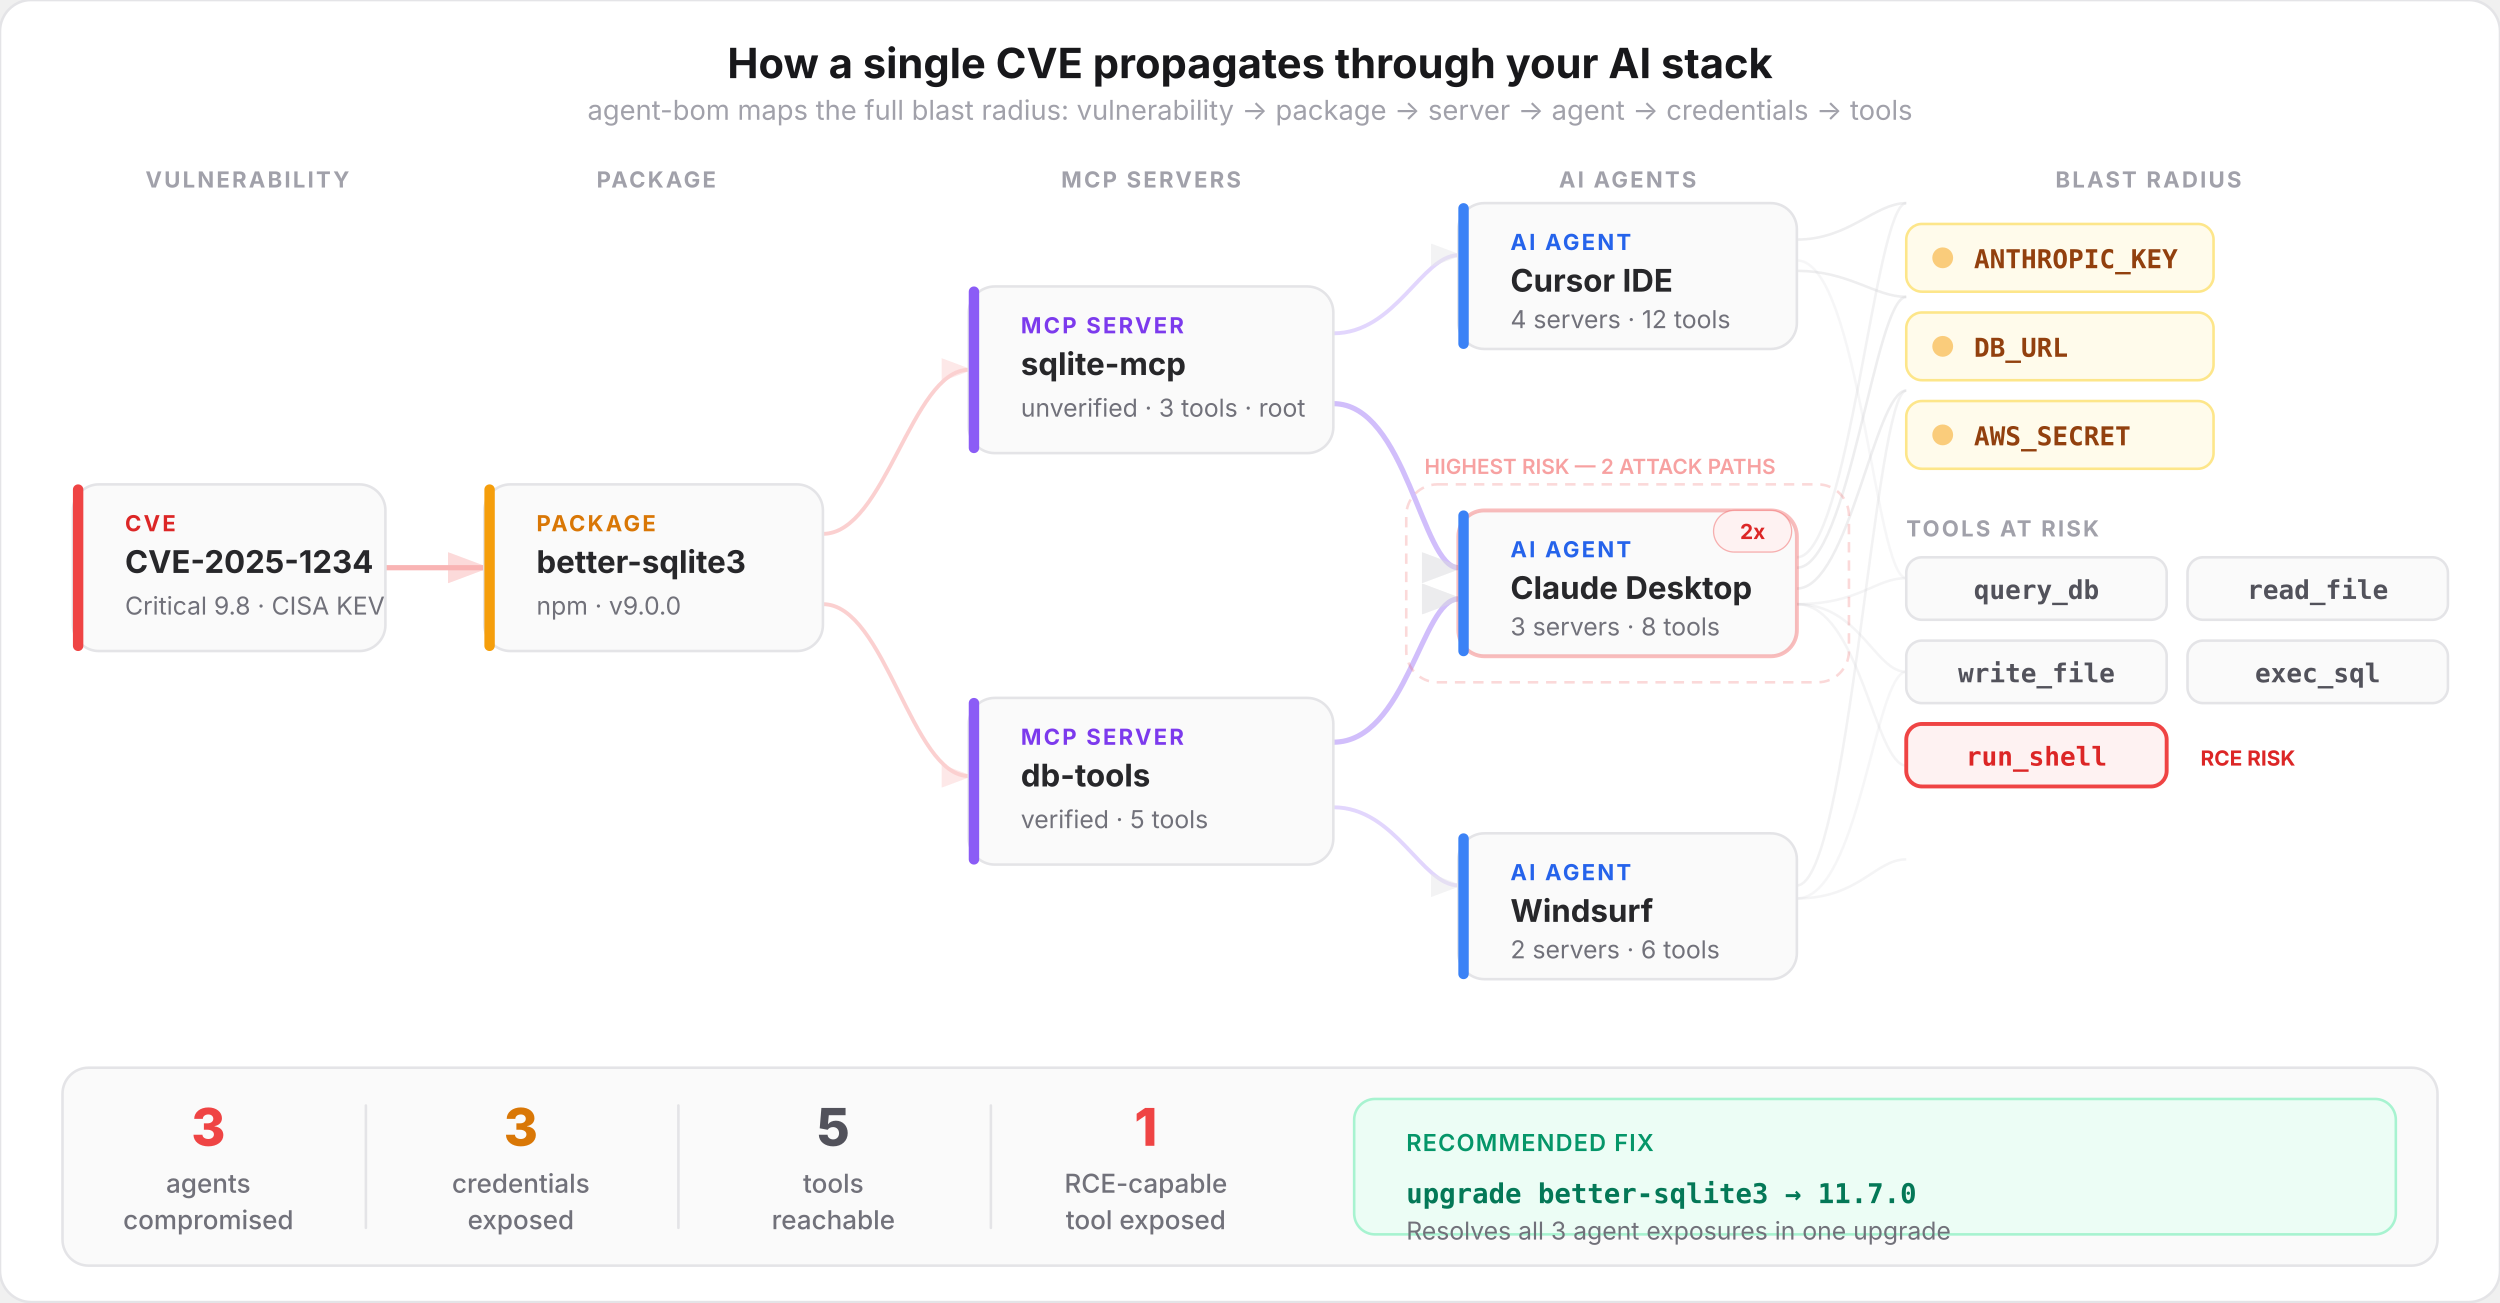
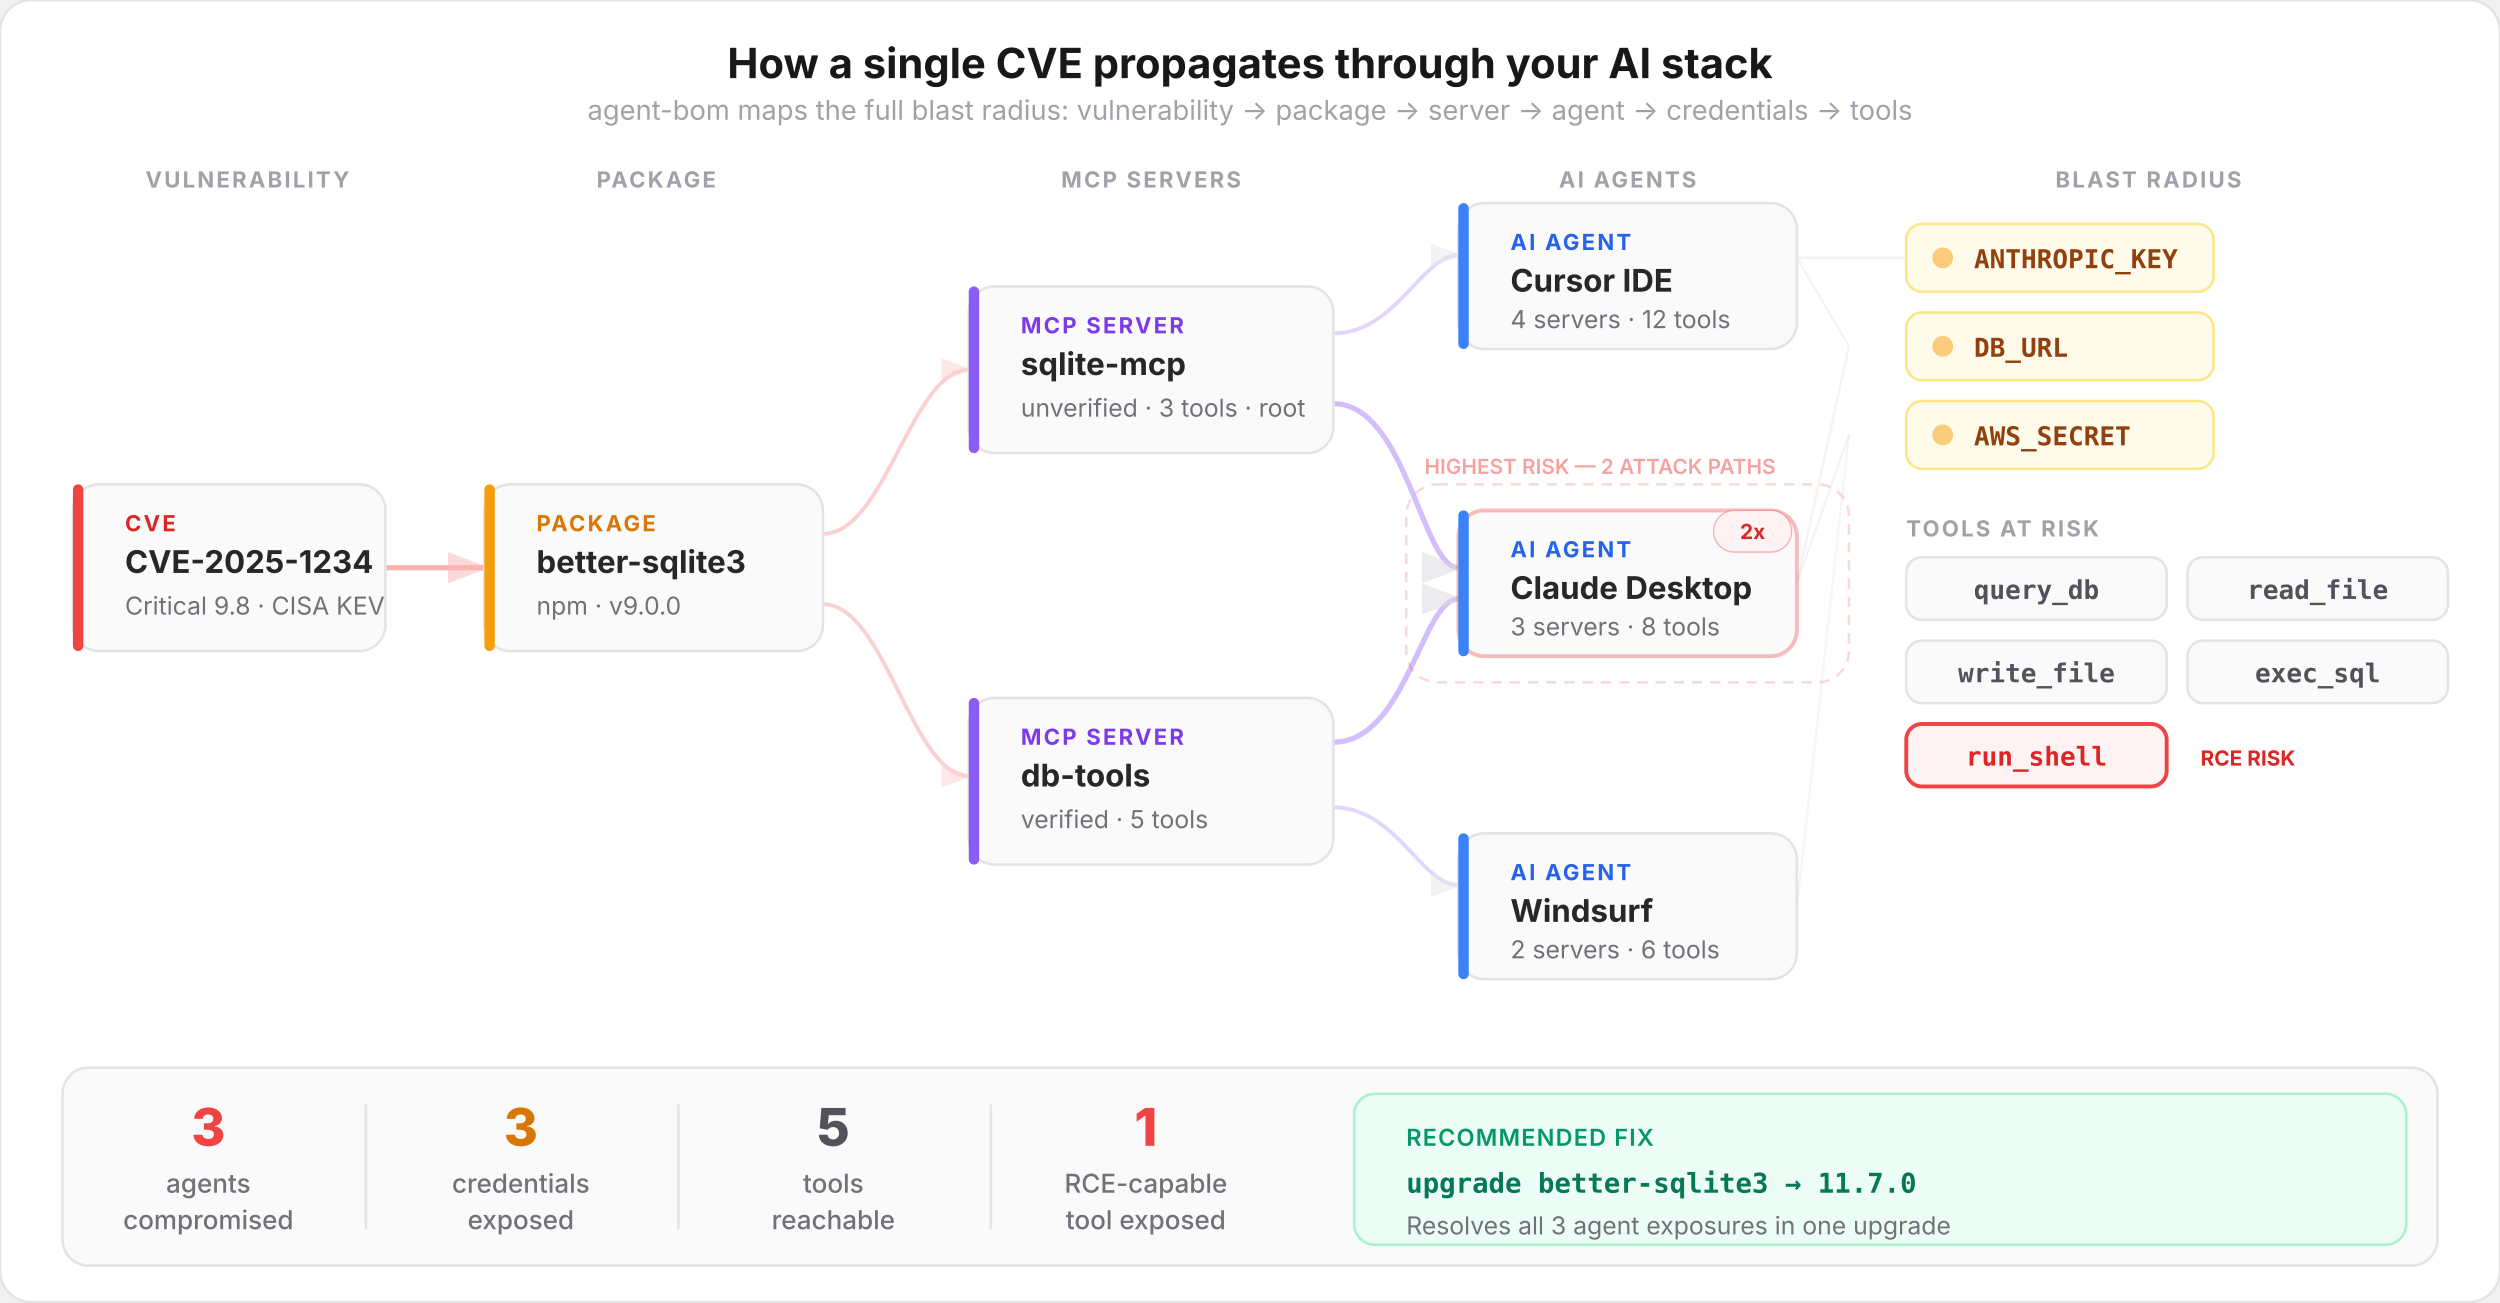
<svg xmlns="http://www.w3.org/2000/svg" viewBox="0 0 960 500" fill="none">
  <style>
    text { font-family: system-ui, -apple-system, 'Segoe UI', sans-serif; }
    .title { font-size: 16px; font-weight: 700; fill: #18181b; }
    .subtitle { font-size: 10.5px; font-weight: 400; fill: #a1a1aa; }
    .node-type { font-size: 8.5px; font-weight: 700; letter-spacing: 0.1em; }
    .node-label { font-size: 12px; font-weight: 700; fill: #27272a; }
    .node-detail { font-size: 9.5px; font-weight: 400; fill: #71717a; }
    .cred-label { font-size: 10px; font-weight: 600; font-family: ui-monospace, monospace; }
    .tool-label { font-size: 10px; font-weight: 600; font-family: ui-monospace, monospace; }
    .impact-num { font-size: 20px; font-weight: 800; }
    .impact-label { font-size: 10px; font-weight: 500; fill: #71717a; }
    .fix-label { font-size: 10.5px; font-weight: 700; font-family: ui-monospace, monospace; }
    .section-label { font-size: 8.5px; font-weight: 700; letter-spacing: 0.1em; fill: #a1a1aa; }
  </style>
  <defs>
    <marker id="arrow-red" viewBox="0 0 8 6" refX="7" refY="3" markerWidth="8" markerHeight="6" orient="auto">
      <path d="M0 0 L8 3 L0 6Z" fill="#ef4444" opacity="0.5" />
    </marker>
    <marker id="arrow-muted" viewBox="0 0 8 6" refX="7" refY="3" markerWidth="8" markerHeight="6" orient="auto">
      <path d="M0 0 L8 3 L0 6Z" fill="#a1a1aa" opacity="0.5" />
    </marker>
  </defs>
  <rect width="960" height="500" rx="12" fill="#ffffff" stroke="#e4e4e7" stroke-width="1" />
  <text x="480" y="30" text-anchor="middle" class="title">How a single CVE propagates through your AI stack</text>
  <text x="480" y="46" text-anchor="middle" class="subtitle">agent-bom maps the full blast radius: vulnerability → package → server → agent → credentials → tools</text>
  <line x1="148" y1="218" x2="186" y2="218" stroke="#ef4444" stroke-width="2" opacity="0.4" marker-end="url(#arrow-red)" />
  <path d="M316 205 C340 205, 350 142, 372 142" stroke="#ef4444" stroke-width="1.5" opacity="0.25" fill="none" marker-end="url(#arrow-red)" />
  <path d="M316 232 C340 232, 350 298, 372 298" stroke="#ef4444" stroke-width="1.5" opacity="0.25" fill="none" marker-end="url(#arrow-red)" />
  <path d="M512 128 C536 128, 546 98, 560 98" stroke="#8b5cf6" stroke-width="1.5" opacity="0.25" fill="none" marker-end="url(#arrow-muted)" />
  <path d="M512 155 C540 155, 546 218, 560 218" stroke="#8b5cf6" stroke-width="2" opacity="0.4" fill="none" marker-end="url(#arrow-muted)" />
  <path d="M512 285 C540 285, 546 230, 560 230" stroke="#8b5cf6" stroke-width="2" opacity="0.4" fill="none" marker-end="url(#arrow-muted)" />
  <path d="M512 310 C536 310, 546 340, 560 340" stroke="#8b5cf6" stroke-width="1.5" opacity="0.25" fill="none" marker-end="url(#arrow-muted)" />
-   <path d="M690 92 C710 92, 720 78, 732 78" stroke="#d4d4d8" stroke-width="1" opacity="0.4" fill="none" />
-   <path d="M690 104 C710 104, 720 114, 732 114" stroke="#d4d4d8" stroke-width="1" opacity="0.4" fill="none" />
-   <path d="M690 214 C710 214, 720 78, 732 78" stroke="#d4d4d8" stroke-width="1" opacity="0.3" fill="none" />
-   <path d="M690 218 C710 218, 720 114, 732 114" stroke="#d4d4d8" stroke-width="1" opacity="0.4" fill="none" />
-   <path d="M690 226 C710 226, 720 150, 732 150" stroke="#d4d4d8" stroke-width="1" opacity="0.4" fill="none" />
-   <path d="M690 340 C710 340, 720 150, 732 150" stroke="#d4d4d8" stroke-width="1" opacity="0.3" fill="none" />
-   <path d="M690 100 C714 100, 720 222, 732 222" stroke="#d4d4d8" stroke-width="1" opacity="0.2" fill="none" />
-   <path d="M690 232 C714 232, 720 222, 732 222" stroke="#d4d4d8" stroke-width="1" opacity="0.25" fill="none" />
-   <path d="M690 232 C714 232, 720 258, 732 258" stroke="#d4d4d8" stroke-width="1" opacity="0.25" fill="none" />
-   <path d="M690 232 C714 232, 720 294, 732 294" stroke="#d4d4d8" stroke-width="1" opacity="0.25" fill="none" />
-   <path d="M690 345 C714 345, 720 258, 732 258" stroke="#d4d4d8" stroke-width="1" opacity="0.2" fill="none" />
-   <path d="M690 345 C714 345, 720 330, 732 330" stroke="#d4d4d8" stroke-width="1" opacity="0.25" fill="none" />
+   <line x1="690" y1="99" x2="732" y2="99" stroke="#d4d4d8" stroke-width="1" opacity="0.3" />
+   <line x1="690" y1="99" x2="710" y2="133" stroke="#d4d4d8" stroke-width="1" opacity="0.25" />
+   <line x1="690" y1="224" x2="710" y2="133" stroke="#d4d4d8" stroke-width="1" opacity="0.25" />
+   <line x1="690" y1="224" x2="710" y2="167" stroke="#d4d4d8" stroke-width="1" opacity="0.25" />
+   <line x1="690" y1="348" x2="710" y2="167" stroke="#d4d4d8" stroke-width="1" opacity="0.2" />
  <text x="95" y="72" text-anchor="middle" class="section-label">VULNERABILITY</text>
  <text x="252" y="72" text-anchor="middle" class="section-label">PACKAGE</text>
  <text x="442" y="72" text-anchor="middle" class="section-label">MCP SERVERS</text>
  <text x="625" y="72" text-anchor="middle" class="section-label">AI AGENTS</text>
  <text x="825" y="72" text-anchor="middle" class="section-label">BLAST RADIUS</text>
  <rect x="28" y="186" width="120" height="64" rx="10" fill="#fafafa" stroke="#e4e4e7" stroke-width="1" />
  <rect x="28" y="186" width="4" height="64" rx="2" fill="#ef4444" />
  <text x="48" y="204" class="node-type" fill="#dc2626">CVE</text>
  <text x="48" y="220" class="node-label" fill="#991b1b">CVE-2025-1234</text>
  <text x="48" y="236" class="node-detail">Critical 9.8 · CISA KEV</text>
  <rect x="186" y="186" width="130" height="64" rx="10" fill="#fafafa" stroke="#e4e4e7" stroke-width="1" />
  <rect x="186" y="186" width="4" height="64" rx="2" fill="#f59e0b" />
  <text x="206" y="204" class="node-type" fill="#d97706">PACKAGE</text>
  <text x="206" y="220" class="node-label">better-sqlite3</text>
  <text x="206" y="236" class="node-detail">npm · v9.0.0</text>
  <rect x="372" y="110" width="140" height="64" rx="10" fill="#fafafa" stroke="#e4e4e7" stroke-width="1" />
  <rect x="372" y="110" width="4" height="64" rx="2" fill="#8b5cf6" />
  <text x="392" y="128" class="node-type" fill="#7c3aed">MCP SERVER</text>
  <text x="392" y="144" class="node-label">sqlite-mcp</text>
  <text x="392" y="160" class="node-detail">unverified · 3 tools · root</text>
  <rect x="372" y="268" width="140" height="64" rx="10" fill="#fafafa" stroke="#e4e4e7" stroke-width="1" />
  <rect x="372" y="268" width="4" height="64" rx="2" fill="#8b5cf6" />
  <text x="392" y="286" class="node-type" fill="#7c3aed">MCP SERVER</text>
  <text x="392" y="302" class="node-label">db-tools</text>
  <text x="392" y="318" class="node-detail">verified · 5 tools</text>
  <rect x="560" y="78" width="130" height="56" rx="10" fill="#fafafa" stroke="#e4e4e7" stroke-width="1" />
  <rect x="560" y="78" width="4" height="56" rx="2" fill="#3b82f6" />
  <text x="580" y="96" class="node-type" fill="#2563eb">AI AGENT</text>
  <text x="580" y="112" class="node-label">Cursor IDE</text>
  <text x="580" y="126" class="node-detail">4 servers · 12 tools</text>
  <rect x="560" y="196" width="130" height="56" rx="10" fill="#fafafa" stroke="#ef4444" stroke-width="1.5" stroke-opacity="0.35" />
  <rect x="560" y="196" width="4" height="56" rx="2" fill="#3b82f6" />
  <text x="580" y="214" class="node-type" fill="#2563eb">AI AGENT</text>
  <text x="580" y="230" class="node-label">Claude Desktop</text>
  <text x="580" y="244" class="node-detail">3 servers · 8 tools</text>
  <rect x="658" y="196" width="30" height="16" rx="8" fill="#fef2f2" stroke="#ef4444" stroke-width="0.5" stroke-opacity="0.4" />
  <text x="673" y="207" text-anchor="middle" font-size="8" font-weight="700" fill="#dc2626" font-family="system-ui, sans-serif">2x</text>
  <rect x="560" y="320" width="130" height="56" rx="10" fill="#fafafa" stroke="#e4e4e7" stroke-width="1" />
  <rect x="560" y="320" width="4" height="56" rx="2" fill="#3b82f6" />
  <text x="580" y="338" class="node-type" fill="#2563eb">AI AGENT</text>
  <text x="580" y="354" class="node-label">Windsurf</text>
  <text x="580" y="368" class="node-detail">2 servers · 6 tools</text>
  <rect x="732" y="86" width="118" height="26" rx="6" fill="#fffbeb" stroke="#fde68a" stroke-width="1" />
  <circle cx="746" cy="99" r="4" fill="#f59e0b" opacity="0.5" />
  <text x="758" y="103" class="cred-label" fill="#92400e">ANTHROPIC_KEY</text>
  <rect x="732" y="120" width="118" height="26" rx="6" fill="#fffbeb" stroke="#fde68a" stroke-width="1" />
  <circle cx="746" cy="133" r="4" fill="#f59e0b" opacity="0.5" />
  <text x="758" y="137" class="cred-label" fill="#92400e">DB_URL</text>
  <rect x="732" y="154" width="118" height="26" rx="6" fill="#fffbeb" stroke="#fde68a" stroke-width="1" />
  <circle cx="746" cy="167" r="4" fill="#f59e0b" opacity="0.5" />
  <text x="758" y="171" class="cred-label" fill="#92400e">AWS_SECRET</text>
  <text x="732" y="206" class="section-label">TOOLS AT RISK</text>
  <rect x="732" y="214" width="100" height="24" rx="6" fill="#fafafa" stroke="#e4e4e7" stroke-width="1" />
  <text x="782" y="230" text-anchor="middle" class="tool-label" fill="#52525b">query_db</text>
  <rect x="840" y="214" width="100" height="24" rx="6" fill="#fafafa" stroke="#e4e4e7" stroke-width="1" />
  <text x="890" y="230" text-anchor="middle" class="tool-label" fill="#52525b">read_file</text>
  <rect x="732" y="246" width="100" height="24" rx="6" fill="#fafafa" stroke="#e4e4e7" stroke-width="1" />
  <text x="782" y="262" text-anchor="middle" class="tool-label" fill="#52525b">write_file</text>
  <rect x="840" y="246" width="100" height="24" rx="6" fill="#fafafa" stroke="#e4e4e7" stroke-width="1" />
  <text x="890" y="262" text-anchor="middle" class="tool-label" fill="#52525b">exec_sql</text>
  <rect x="732" y="278" width="100" height="24" rx="6" fill="#fef2f2" stroke="#ef4444" stroke-width="1.5" />
  <text x="782" y="294" text-anchor="middle" class="tool-label" fill="#dc2626">run_shell</text>
  <text x="845" y="294" font-size="8" font-weight="700" fill="#dc2626" font-family="system-ui, sans-serif">RCE RISK</text>
  <rect x="540" y="186" width="170" height="76" rx="12" stroke="#ef4444" stroke-width="1" stroke-dasharray="4 3" stroke-opacity="0.2" fill="none" />
  <text x="547" y="182" font-size="8" font-weight="600" fill="#ef4444" opacity="0.5" font-family="system-ui, sans-serif">HIGHEST RISK — 2 ATTACK PATHS</text>
  <rect x="24" y="410" width="912" height="76" rx="10" fill="#fafafa" stroke="#e4e4e7" stroke-width="1" />
  <text x="80" y="440" text-anchor="middle" class="impact-num" fill="#ef4444">3</text>
  <text x="80" y="458" text-anchor="middle" class="impact-label">agents</text>
  <text x="80" y="472" text-anchor="middle" class="impact-label">compromised</text>
  <rect x="140" y="424" width="1" height="48" rx="0.5" fill="#e4e4e7" />
  <text x="200" y="440" text-anchor="middle" class="impact-num" fill="#d97706">3</text>
  <text x="200" y="458" text-anchor="middle" class="impact-label">credentials</text>
  <text x="200" y="472" text-anchor="middle" class="impact-label">exposed</text>
  <rect x="260" y="424" width="1" height="48" rx="0.5" fill="#e4e4e7" />
  <text x="320" y="440" text-anchor="middle" class="impact-num" fill="#52525b">5</text>
  <text x="320" y="458" text-anchor="middle" class="impact-label">tools</text>
  <text x="320" y="472" text-anchor="middle" class="impact-label">reachable</text>
  <rect x="380" y="424" width="1" height="48" rx="0.5" fill="#e4e4e7" />
  <text x="440" y="440" text-anchor="middle" class="impact-num" fill="#ef4444">1</text>
  <text x="440" y="458" text-anchor="middle" class="impact-label">RCE-capable</text>
  <text x="440" y="472" text-anchor="middle" class="impact-label">tool exposed</text>
-   <rect x="520" y="422" width="400" height="52" rx="8" fill="#ecfdf5" stroke="#a7f3d0" stroke-width="1" />
-   <text x="540" y="442" font-size="9" font-weight="600" fill="#059669" letter-spacing="0.05em" font-family="system-ui, sans-serif">RECOMMENDED FIX</text>
-   <text x="540" y="462" class="fix-label" fill="#047857">upgrade better-sqlite3 → 11.7.0</text>
-   <text x="540" y="476" class="node-detail" fill="#059669">Resolves all 3 agent exposures in one upgrade</text>
+   <rect x="520" y="420" width="404" height="58" rx="8" fill="#ecfdf5" stroke="#a7f3d0" stroke-width="1" />
+   <text x="540" y="440" font-size="9" font-weight="600" fill="#059669" letter-spacing="0.05em" font-family="system-ui, sans-serif">RECOMMENDED FIX</text>
+   <text x="540" y="458" class="fix-label" fill="#047857">upgrade better-sqlite3 → 11.7.0</text>
+   <text x="540" y="474" class="node-detail" fill="#059669">Resolves all 3 agent exposures in one upgrade</text>
</svg>
